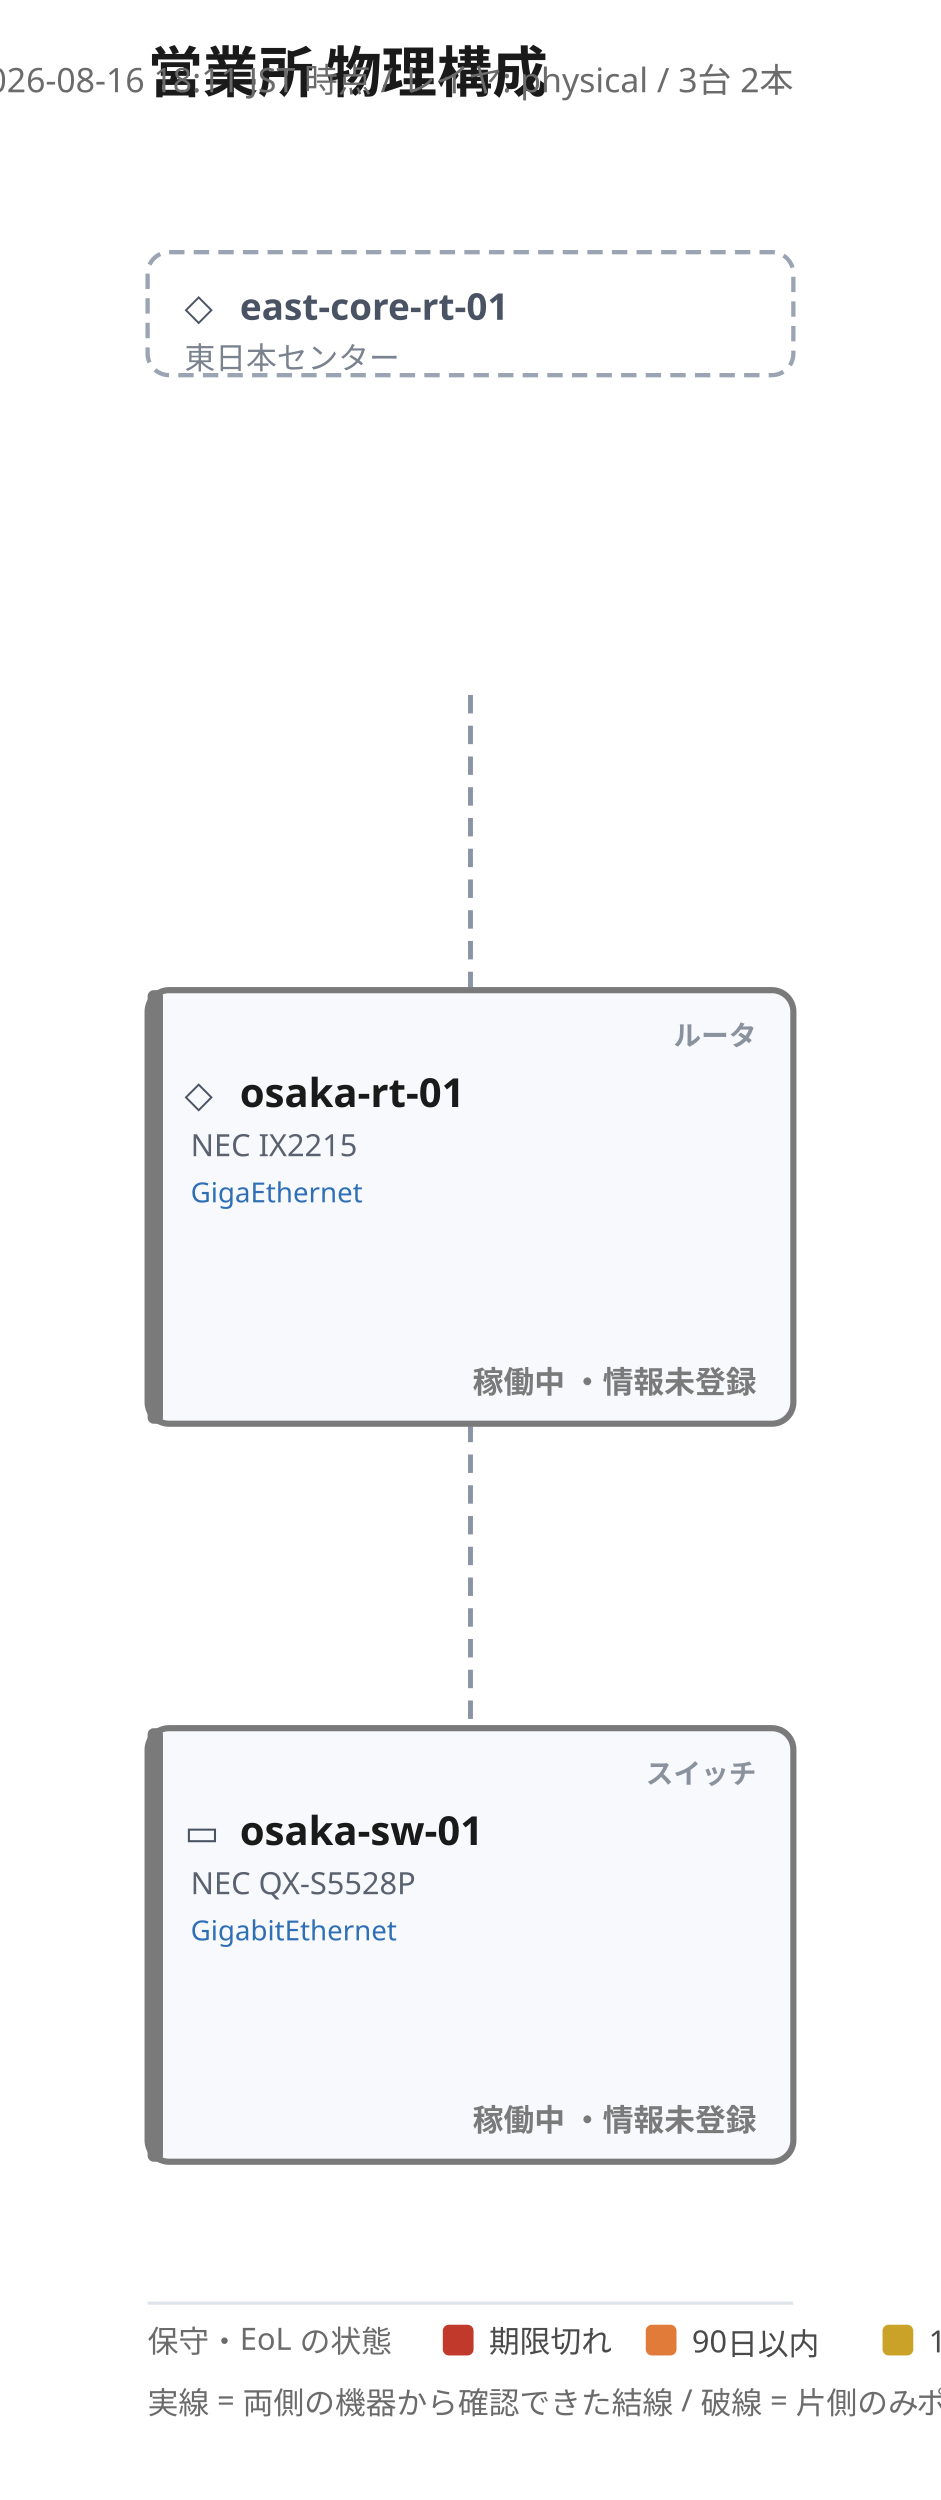
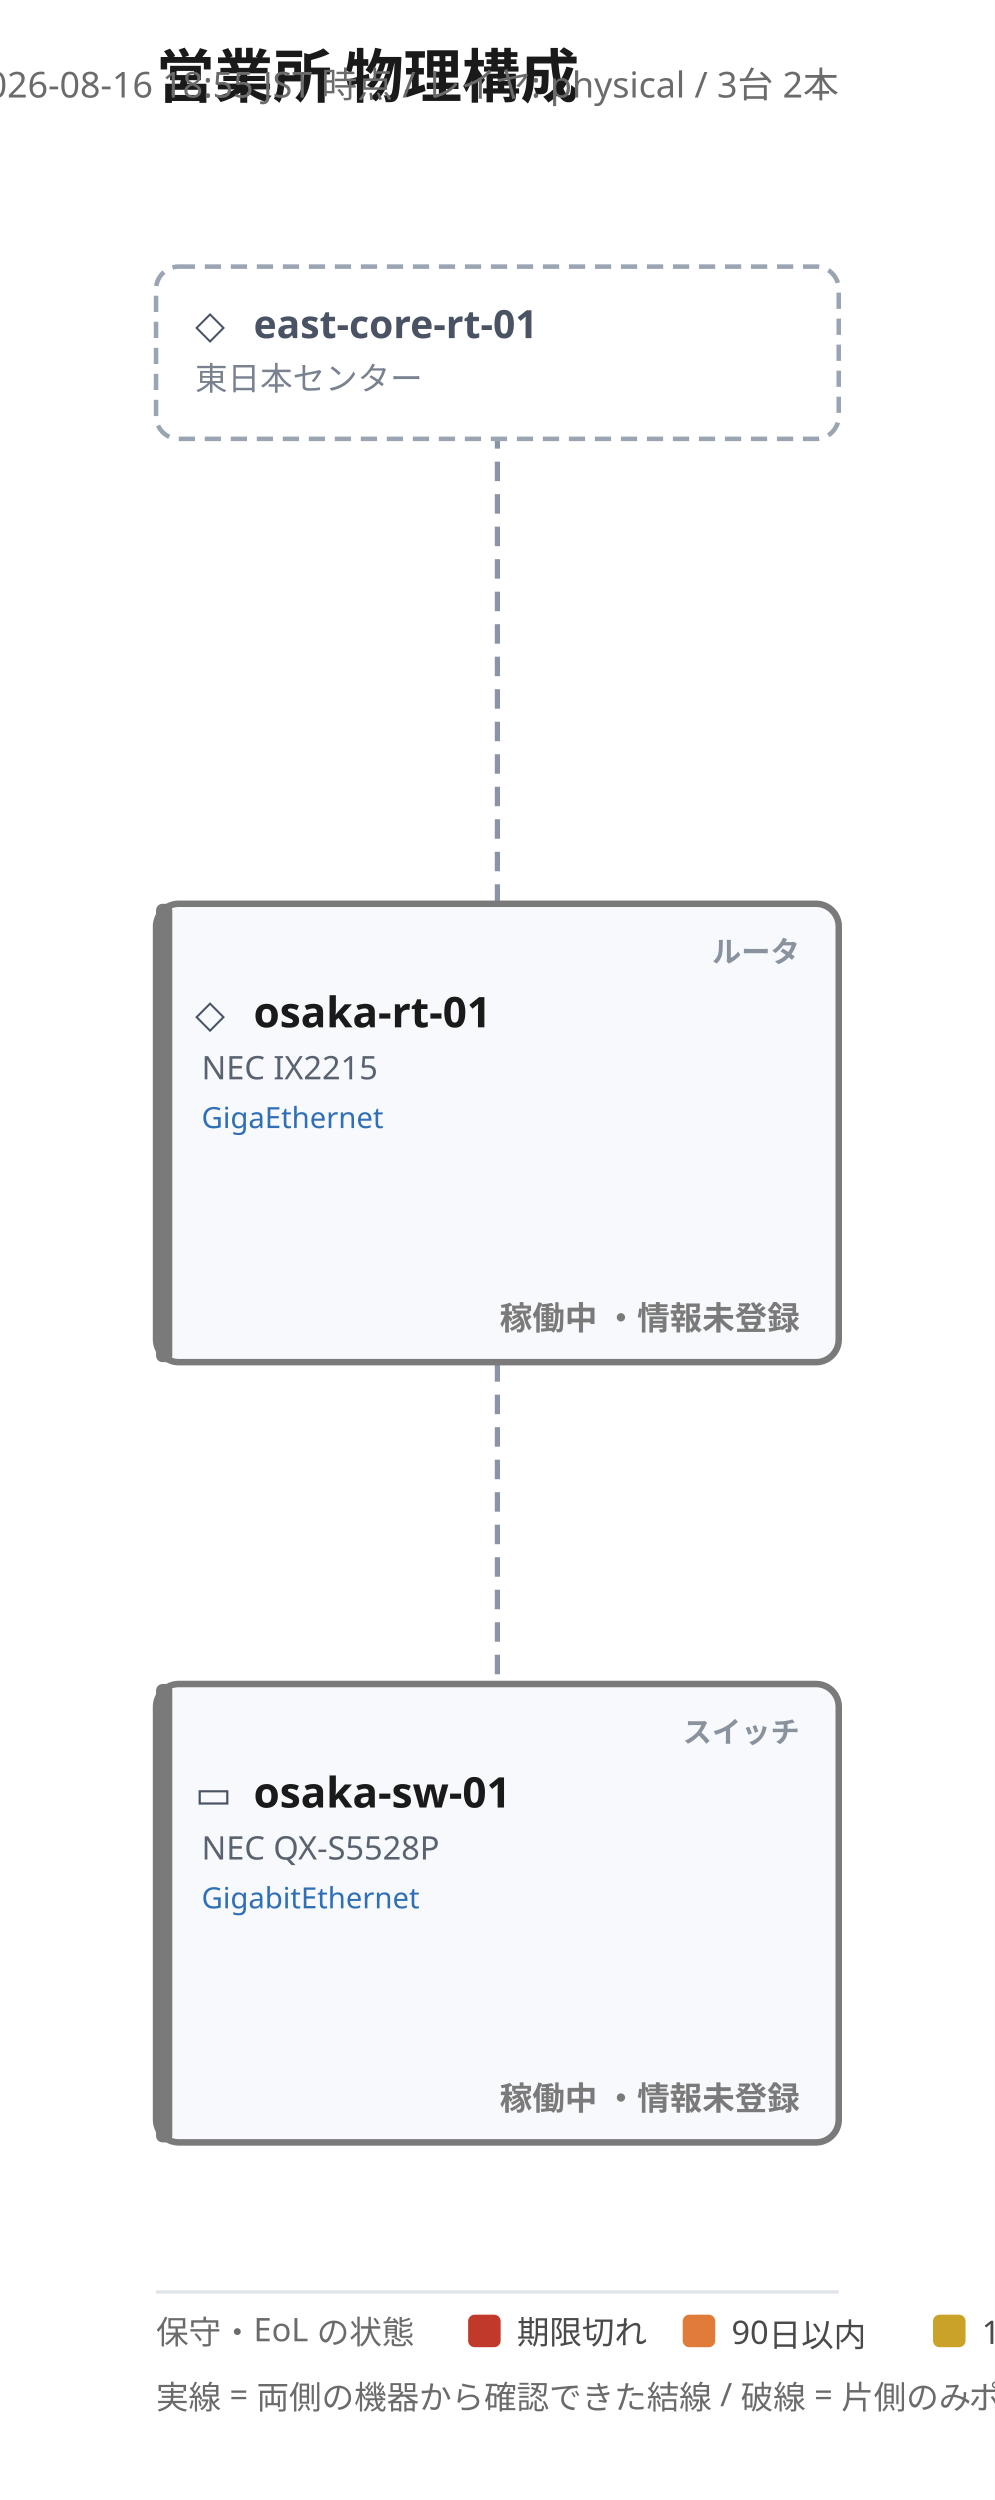
- <svg xmlns="http://www.w3.org/2000/svg" width="306" height="813" viewBox="0 0 306 813" font-family="'Yu Gothic', 'Hiragino Kaku Gothic ProN', Meiryo, 'Noto Sans JP', sans-serif">
+ <svg xmlns="http://www.w3.org/2000/svg" width="306" height="769" viewBox="0 0 306 769" font-family="'Yu Gothic', 'Hiragino Kaku Gothic ProN', Meiryo, 'Noto Sans JP', sans-serif">
  <rect width="100%" height="100%" fill="#ffffff" />
  <text x="48" y="30" font-size="18" font-weight="700" fill="#1a1a1a">営業所 物理構成</text>
-   <text x="258" y="30" font-size="11" fill="#6b6b6b" text-anchor="end">2026-08-16 18:11 JST 時点 / レイヤ: physical / 3台 2本</text>
-   <polyline points="153,322 153,223" fill="none" stroke="#8a94a6" stroke-width="1.6" stroke-dasharray="6 4" />
-   <text class="port-label" x="160.0" y="305.0" font-size="10" fill="#2f6fb5" text-anchor="middle" paint-order="stroke" stroke="#ffffff" stroke-width="3" />
-   <text class="port-label" x="146.0" y="234.0" font-size="10" fill="#2f6fb5" text-anchor="middle" paint-order="stroke" stroke="#ffffff" stroke-width="3" />
-   <polyline points="153,463 153,562" fill="none" stroke="#8a94a6" stroke-width="1.6" stroke-dasharray="6 4" />
-   <text class="port-label" x="146.0" y="474.0" font-size="10" fill="#2f6fb5" text-anchor="middle" paint-order="stroke" stroke="#ffffff" stroke-width="3" />
-   <text class="port-label" x="160.0" y="545.0" font-size="10" fill="#2f6fb5" text-anchor="middle" paint-order="stroke" stroke="#ffffff" stroke-width="3" />
+   <text x="258" y="30" font-size="11" fill="#6b6b6b" text-anchor="end">2026-08-16 18:55 JST 時点 / レイヤ: physical / 3台 2本</text>
+   <polyline points="153,278 153,135" fill="none" stroke="#8a94a6" stroke-width="1.6" stroke-dasharray="6 4" />
+   <text class="port-label" x="160.0" y="261.0" font-size="10" fill="#2f6fb5" text-anchor="middle" paint-order="stroke" stroke="#ffffff" stroke-width="3" />
+   <text class="port-label" x="146.0" y="146.0" font-size="10" fill="#2f6fb5" text-anchor="middle" paint-order="stroke" stroke="#ffffff" stroke-width="3" />
+   <polyline points="153,419 153,518" fill="none" stroke="#8a94a6" stroke-width="1.6" stroke-dasharray="6 4" />
+   <text class="port-label" x="146.0" y="430.0" font-size="10" fill="#2f6fb5" text-anchor="middle" paint-order="stroke" stroke="#ffffff" stroke-width="3" />
+   <text class="port-label" x="160.0" y="501.0" font-size="10" fill="#2f6fb5" text-anchor="middle" paint-order="stroke" stroke="#ffffff" stroke-width="3" />
  <g>
-     <rect x="48" y="82" width="210" height="40" rx="7" fill="none" stroke="#9aa4b2" stroke-width="1.4" stroke-dasharray="5 3" />
+     <rect x="48" y="82" width="210" height="53" rx="7" fill="none" stroke="#9aa4b2" stroke-width="1.4" stroke-dasharray="5 3" />
    <text x="60" y="104" font-size="12" fill="#4a5364">◇</text>
    <text x="78" y="104" font-size="12" font-weight="700" fill="#4a5364">east-core-rt-01</text>
    <text x="60" y="120" font-size="10" fill="#7a828f">東日本センター</text>
  </g>
  <g>
-     <rect x="48" y="322" width="210" height="141" rx="7" fill="#f7f9fc" stroke="#7a7a7a" stroke-width="2" />
-     <rect x="48" y="322" width="5" height="141" rx="2" fill="#7a7a7a" />
-     <text x="246" y="340" font-size="9" font-weight="700" fill="#8a929e" text-anchor="end">ルータ</text>
-     <text x="60" y="360" font-size="12" fill="#4a5364">◇</text>
-     <text x="78" y="360" font-size="13" font-weight="700" fill="#1a1a1a">osaka-rt-01</text>
-     <text x="62" y="376" font-size="10" fill="#5a6270">NEC IX2215</text>
-     <text x="62" y="391" font-size="9">
+     <rect x="48" y="278" width="210" height="141" rx="7" fill="#f7f9fc" stroke="#7a7a7a" stroke-width="2" />
+     <rect x="48" y="278" width="5" height="141" rx="2" fill="#7a7a7a" />
+     <text x="246" y="296" font-size="9" font-weight="700" fill="#8a929e" text-anchor="end">ルータ</text>
+     <text x="60" y="316" font-size="12" fill="#4a5364">◇</text>
+     <text x="78" y="316" font-size="13" font-weight="700" fill="#1a1a1a">osaka-rt-01</text>
+     <text x="62" y="332" font-size="10" fill="#5a6270">NEC IX2215</text>
+     <text x="62" y="347" font-size="9">
      <tspan fill="#2f6fb5">GigaEthernet</tspan>
    </text>
-     <text x="246" y="453" font-size="10" font-weight="600" fill="#7a7a7a" text-anchor="end">稼働中 ・情報未登録</text>
+     <text x="246" y="409" font-size="10" font-weight="600" fill="#7a7a7a" text-anchor="end">稼働中 ・情報未登録</text>
  </g>
  <g>
-     <rect x="48" y="562" width="210" height="141" rx="7" fill="#f7f9fc" stroke="#7a7a7a" stroke-width="2" />
-     <rect x="48" y="562" width="5" height="141" rx="2" fill="#7a7a7a" />
-     <text x="246" y="580" font-size="9" font-weight="700" fill="#8a929e" text-anchor="end">スイッチ</text>
-     <text x="60" y="600" font-size="12" fill="#4a5364">▭</text>
-     <text x="78" y="600" font-size="13" font-weight="700" fill="#1a1a1a">osaka-sw-01</text>
-     <text x="62" y="616" font-size="10" fill="#5a6270">NEC QX-S5528P</text>
-     <text x="62" y="631" font-size="9">
+     <rect x="48" y="518" width="210" height="141" rx="7" fill="#f7f9fc" stroke="#7a7a7a" stroke-width="2" />
+     <rect x="48" y="518" width="5" height="141" rx="2" fill="#7a7a7a" />
+     <text x="246" y="536" font-size="9" font-weight="700" fill="#8a929e" text-anchor="end">スイッチ</text>
+     <text x="60" y="556" font-size="12" fill="#4a5364">▭</text>
+     <text x="78" y="556" font-size="13" font-weight="700" fill="#1a1a1a">osaka-sw-01</text>
+     <text x="62" y="572" font-size="10" fill="#5a6270">NEC QX-S5528P</text>
+     <text x="62" y="587" font-size="9">
      <tspan fill="#2f6fb5">GigabitEthernet</tspan>
    </text>
-     <text x="246" y="693" font-size="10" font-weight="600" fill="#7a7a7a" text-anchor="end">稼働中 ・情報未登録</text>
+     <text x="246" y="649" font-size="10" font-weight="600" fill="#7a7a7a" text-anchor="end">稼働中 ・情報未登録</text>
  </g>
-   <line x1="48" y1="749" x2="258" y2="749" stroke="#dfe3ea" stroke-width="1" />
-   <text x="48" y="765" font-size="10" fill="#6b6b6b">保守・EoL の状態</text>
-   <rect x="144" y="756" width="10" height="10" rx="2" fill="#c0392b" />
-   <text x="159" y="765" font-size="10" fill="#4a4a4a">期限切れ</text>
-   <rect x="210" y="756" width="10" height="10" rx="2" fill="#e07b39" />
-   <text x="225" y="765" font-size="10" fill="#4a4a4a">90日以内</text>
-   <rect x="287" y="756" width="10" height="10" rx="2" fill="#c9a227" />
-   <text x="302" y="765" font-size="10" fill="#4a4a4a">1年以内</text>
-   <rect x="353" y="756" width="10" height="10" rx="2" fill="#2d8a4e" />
-   <text x="368" y="765" font-size="10" fill="#4a4a4a">余裕あり</text>
-   <rect x="419" y="756" width="10" height="10" rx="2" fill="#7a7a7a" />
-   <text x="434" y="765" font-size="10" fill="#4a4a4a">情報未登録</text>
-   <text x="48" y="785" font-size="10" fill="#6b6b6b">実線 = 両側の機器から確認できた結線 / 破線 = 片側のみ</text>
-   <text x="298" y="785" font-size="10" fill="#6b6b6b">ポート種別</text>
-   <text x="358" y="785" font-size="10" fill="#2f6fb5" font-weight="700">1G</text>
+   <line x1="48" y1="705" x2="258" y2="705" stroke="#dfe3ea" stroke-width="1" />
+   <text x="48" y="721" font-size="10" fill="#6b6b6b">保守・EoL の状態</text>
+   <rect x="144" y="712" width="10" height="10" rx="2" fill="#c0392b" />
+   <text x="159" y="721" font-size="10" fill="#4a4a4a">期限切れ</text>
+   <rect x="210" y="712" width="10" height="10" rx="2" fill="#e07b39" />
+   <text x="225" y="721" font-size="10" fill="#4a4a4a">90日以内</text>
+   <rect x="287" y="712" width="10" height="10" rx="2" fill="#c9a227" />
+   <text x="302" y="721" font-size="10" fill="#4a4a4a">1年以内</text>
+   <rect x="353" y="712" width="10" height="10" rx="2" fill="#2d8a4e" />
+   <text x="368" y="721" font-size="10" fill="#4a4a4a">余裕あり</text>
+   <rect x="419" y="712" width="10" height="10" rx="2" fill="#7a7a7a" />
+   <text x="434" y="721" font-size="10" fill="#4a4a4a">情報未登録</text>
+   <text x="48" y="741" font-size="10" fill="#6b6b6b">実線 = 両側の機器から確認できた結線 / 破線 = 片側のみ</text>
+   <text x="298" y="741" font-size="10" fill="#6b6b6b">ポート種別</text>
+   <text x="358" y="741" font-size="10" fill="#2f6fb5" font-weight="700">1G</text>
</svg>
